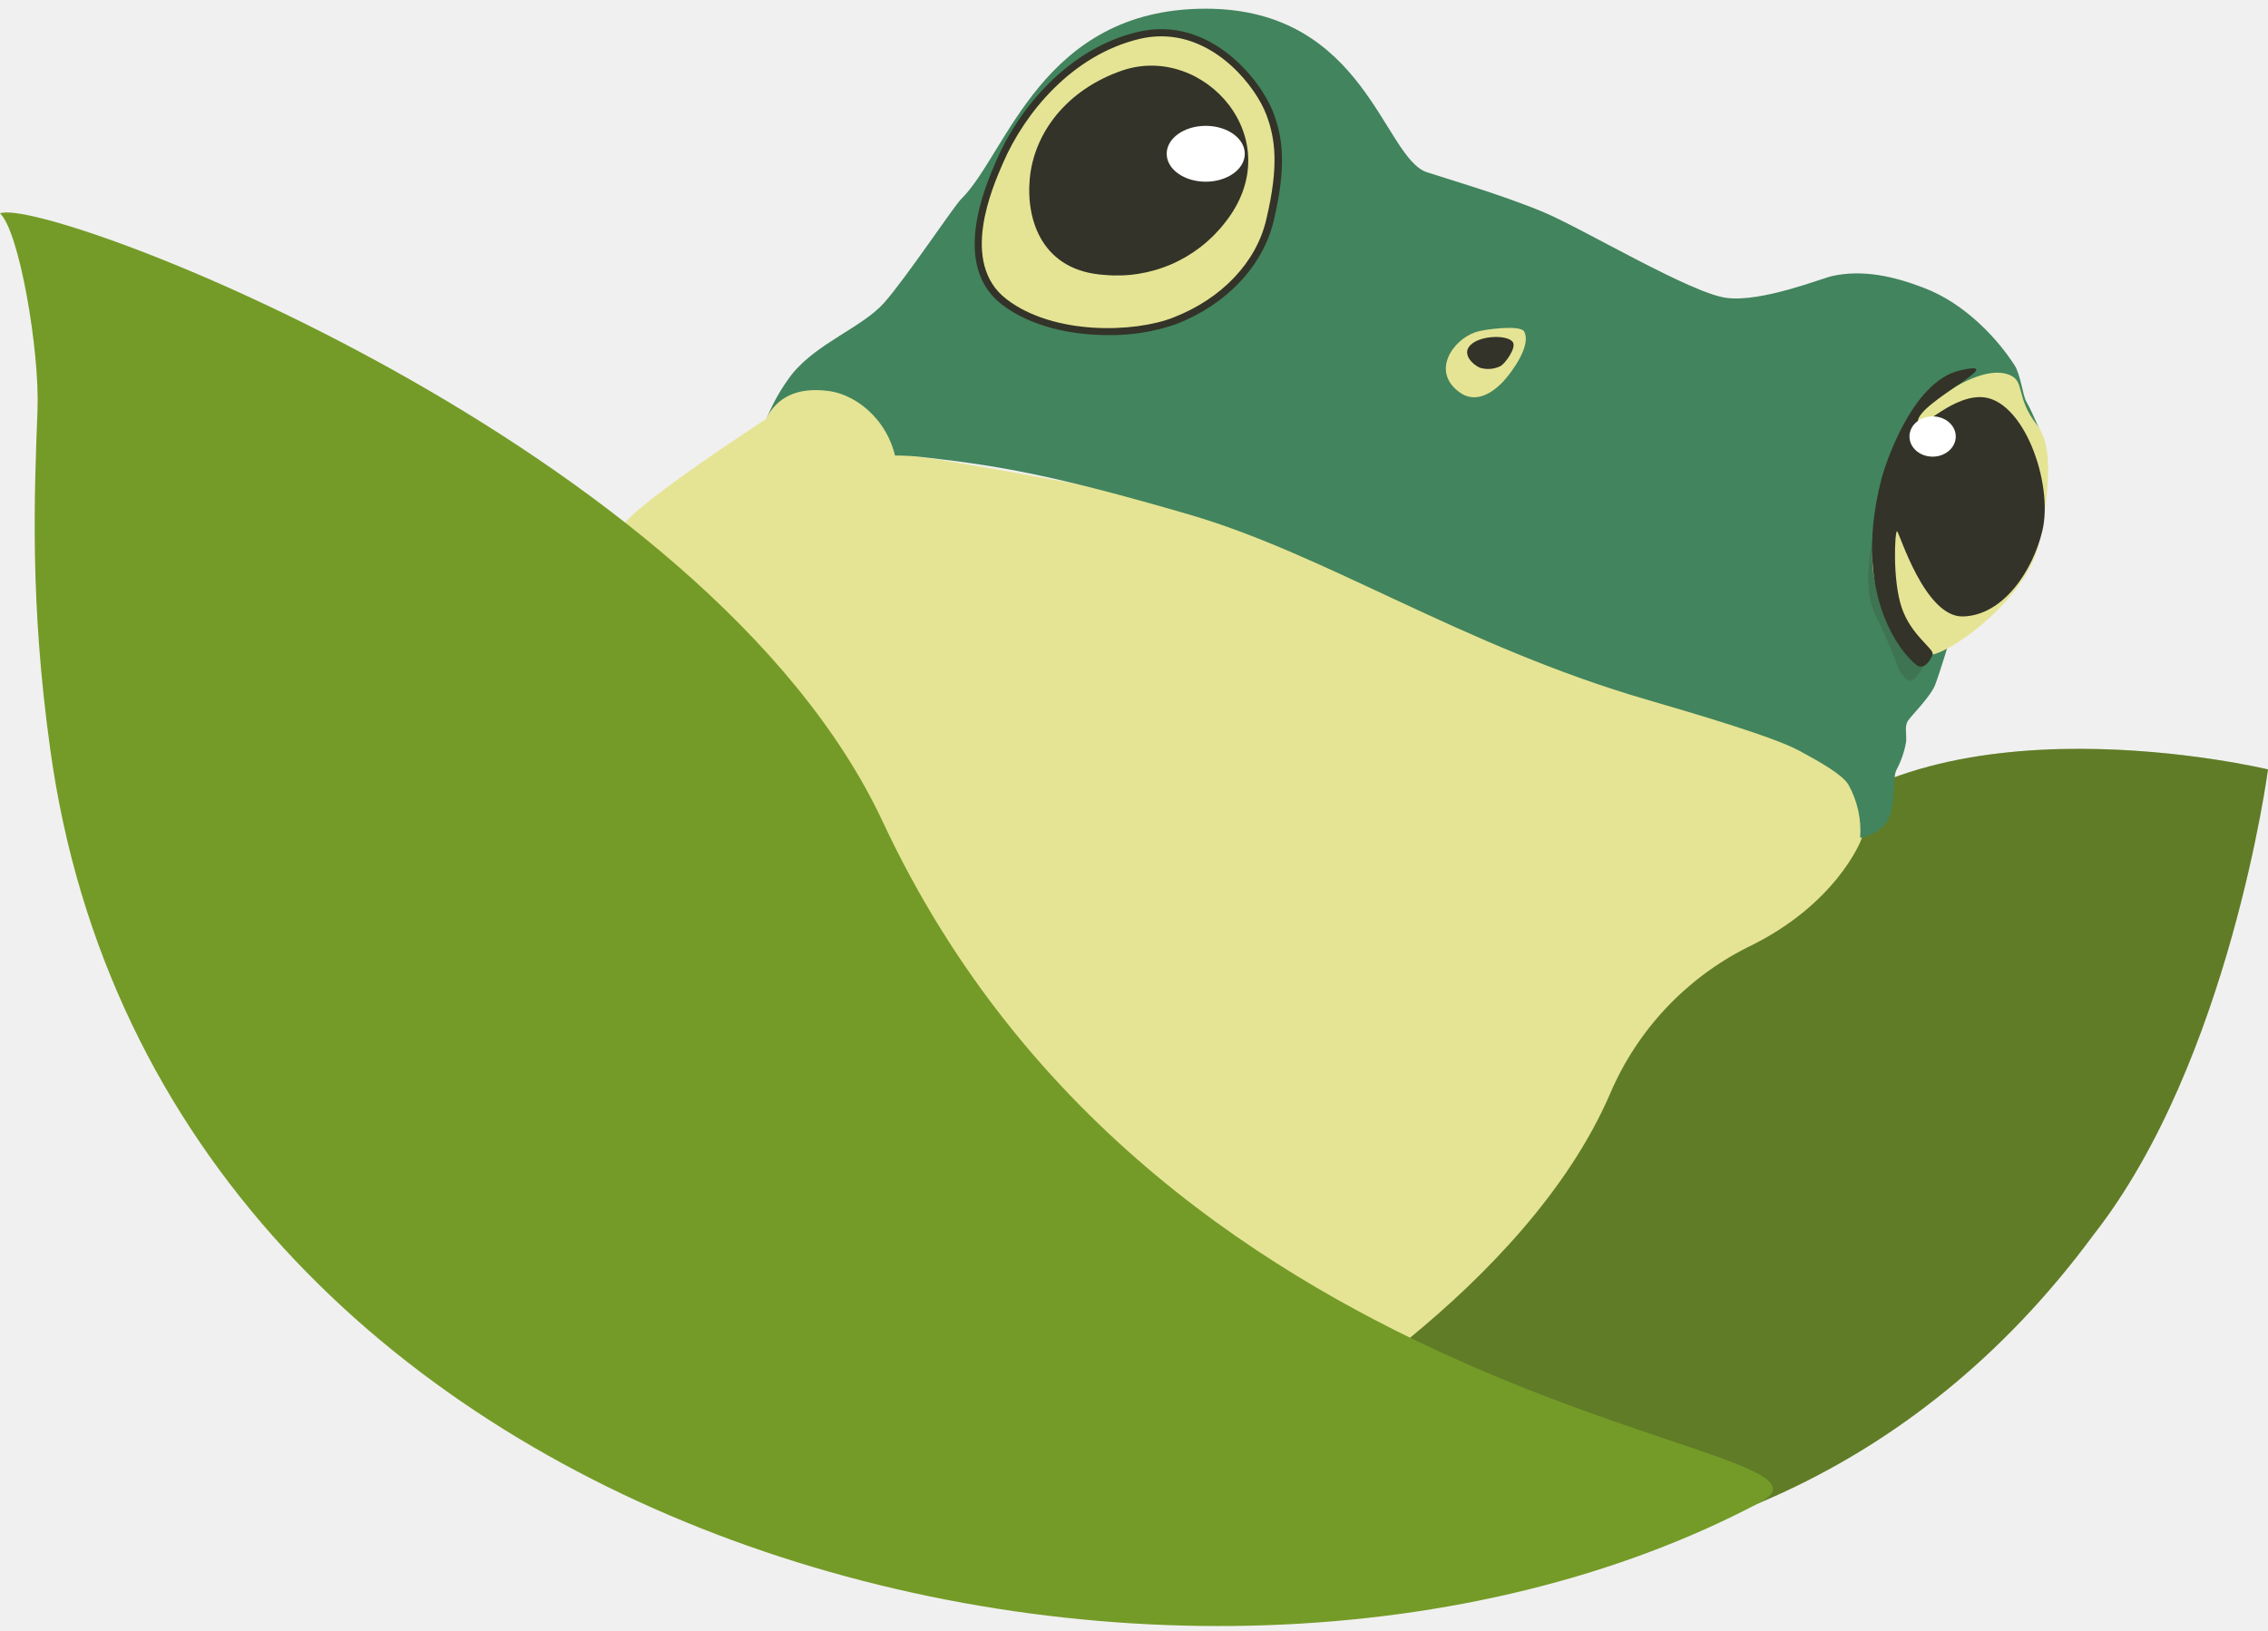
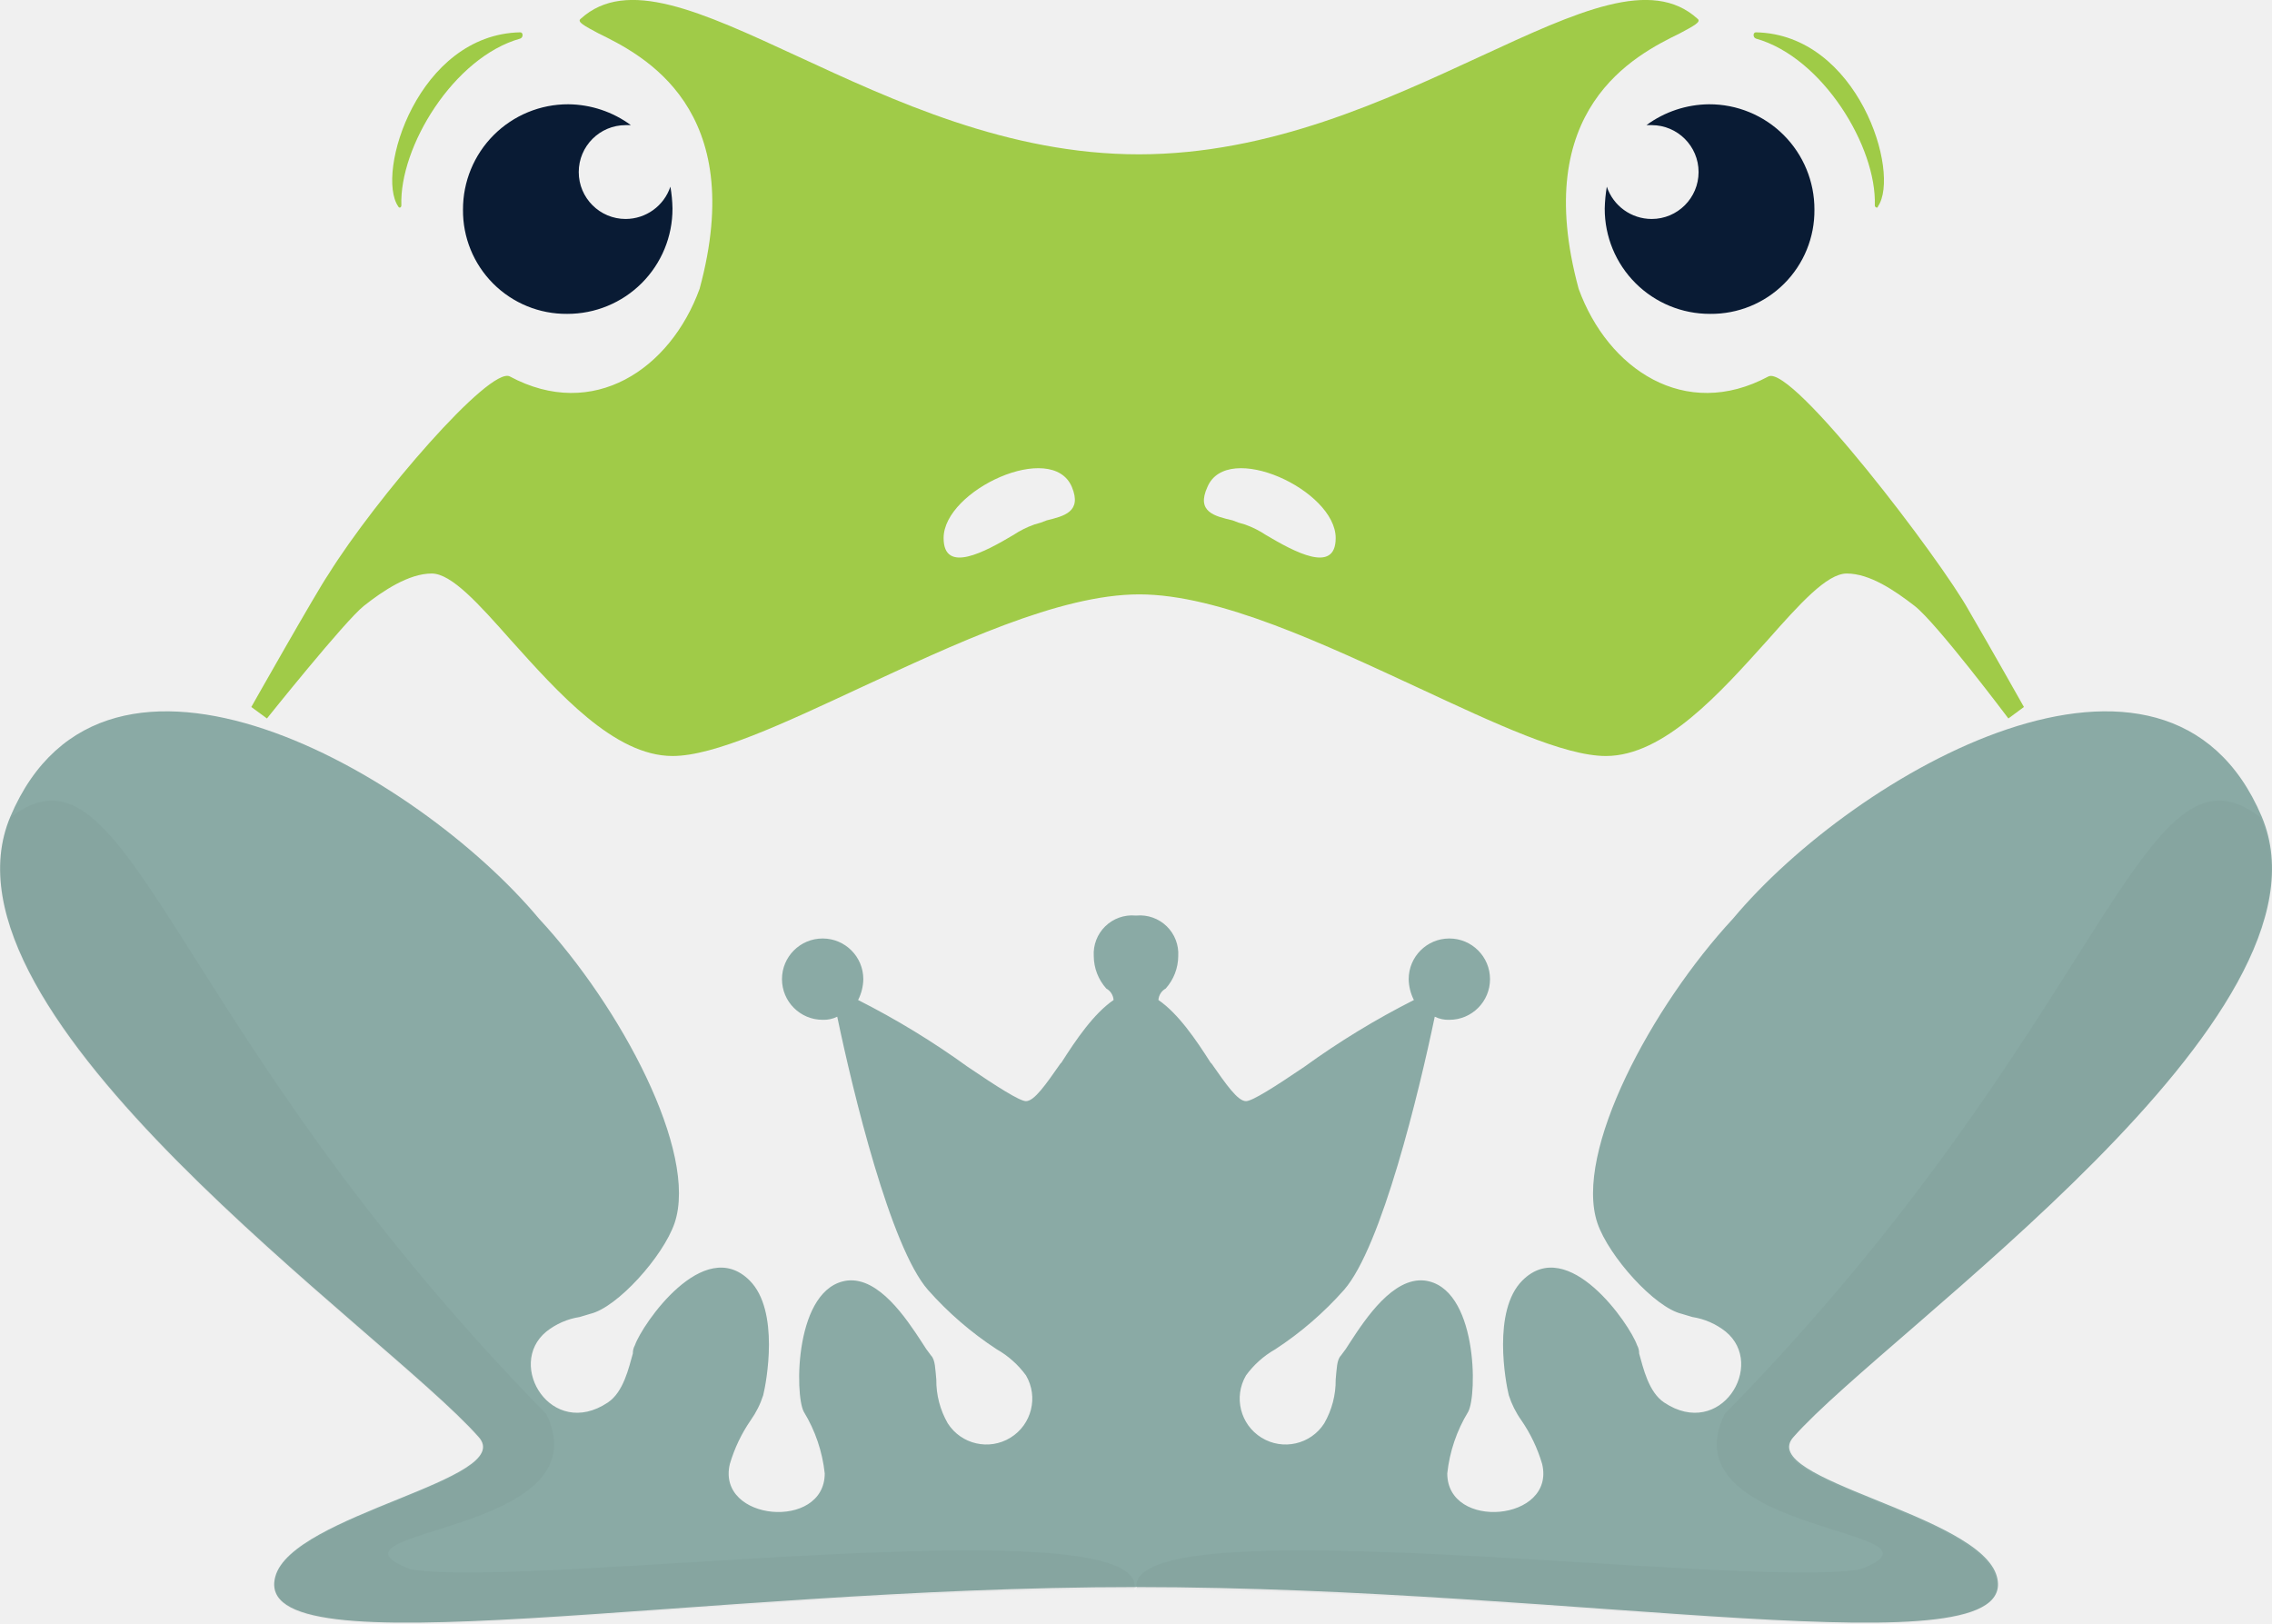
- <svg xmlns="http://www.w3.org/2000/svg" viewBox="0 0 210 151" fill="none">
-   <path fill-rule="evenodd" clip-rule="evenodd" d="M153.071 62.151C142.16 86.81 134.064 113.441 127.733 135.314C127.661 135.604 127.704 135.911 127.854 136.171C128.003 136.43 128.248 136.621 128.535 136.704C128.823 136.788 129.131 136.756 129.396 136.617C129.661 136.477 129.861 136.241 129.956 135.957C136.287 114.091 144.347 87.596 155.186 63.072C166.026 38.549 163.975 37.513 153.071 62.151Z" fill="#32663D" />
-   <path d="M137.995 104.474C147.741 87.132 153.586 91.447 164.926 78.793C178.503 63.651 210 71.247 210 71.247C210 71.247 206.427 98.257 193.873 114.306C159.667 160.688 103.61 141.28 103.61 141.28C111.728 120.137 141.367 93.698 137.995 104.474Z" fill="#749B27" />
-   <path opacity="0.3" d="M137.995 104.474C147.741 87.132 153.586 91.447 164.926 78.793C178.503 63.651 210 71.247 210 71.247C210 71.247 206.427 98.257 193.873 114.306C159.667 160.688 103.61 141.28 103.61 141.28C111.728 120.137 141.367 93.698 137.995 104.474Z" fill="#333329" />
-   <path d="M71.005 38.756C72.82 39.228 78.501 41.443 84.353 42.186C90.205 42.929 109.098 46.602 109.098 46.602L125.576 52.504L140.153 58.864C140.153 58.864 149.52 61.365 149.592 61.722C149.663 62.079 166.805 67.288 167.006 67.881C167.206 68.474 172.236 72.883 172.236 72.883C172.236 72.883 172.443 77.349 172.393 77.592C172.343 77.835 170.014 83.802 161.761 87.746C156.1 90.606 151.625 95.367 149.12 101.194C141.26 119.529 118.044 132.684 118.044 132.684C118.044 132.684 84.267 107.989 74.85 77.585C70.812 64.559 60.287 52.325 57.557 49.16C56.621 48.074 71.005 38.756 71.005 38.756Z" fill="#E5E494" />
-   <path d="M169.663 25.558C168.663 25.773 163.175 27.995 159.881 27.588C156.587 27.18 146.64 21.207 142.91 19.642C139.18 18.077 133.886 16.526 132.135 15.955C128.098 14.647 126.418 0.806 111.641 0.806C96.421 0.806 93.263 14.24 88.99 18.441C88.276 19.156 83.867 25.794 81.845 28.059C79.822 30.324 75.657 31.761 73.334 34.647C72.368 35.904 71.577 37.286 70.983 38.756L74.056 44.065C77.69 42.453 81.694 41.86 85.639 42.35C92.399 43.129 97.229 43.901 110.034 47.624C122.839 51.346 135.365 59.814 152.571 64.816C156.737 66.031 164.197 68.21 166.612 69.525C168.663 70.632 170.556 71.725 171.135 72.633C171.983 74.138 172.366 75.862 172.236 77.585C172.236 77.585 174.172 77.285 174.865 75.827C175.558 74.369 175.215 72.097 175.58 71.332C176.023 70.506 176.332 69.613 176.494 68.689C176.544 67.903 176.337 67.26 176.652 66.759C176.966 66.259 178.752 64.537 179.188 63.394C179.624 62.251 180.482 59.4 180.482 59.4C180.482 59.4 189.178 40.5 188.806 39.685C188.434 38.87 187.984 37.791 187.634 37.206C187.284 36.62 187.105 34.712 186.534 33.826C185.048 31.503 182.018 28.109 178.102 26.644C175.38 25.594 172.507 24.937 169.663 25.558Z" fill="#42845D" />
-   <path d="M117.573 10.51C116.329 7.244 111.642 1.835 105.425 3.279C98.794 4.829 94.421 10.674 92.563 14.912C91.063 18.341 88.69 24.701 92.963 27.959C97.236 31.218 104.968 31.189 108.769 29.71C112.571 28.231 116.472 25.065 117.58 20.421C118.837 15.219 118.394 12.661 117.573 10.51Z" fill="#E5E494" />
-   <path d="M102.617 31.032C99.209 31.032 95.472 30.253 92.799 28.224C88.012 24.579 91.234 17.205 92.292 14.783C94.321 10.095 98.873 4.479 105.376 2.95C112.021 1.399 116.744 7.409 117.88 10.381C118.788 12.746 119.138 15.383 117.93 20.464C116.937 24.629 113.571 28.195 108.92 30.01C106.895 30.716 104.762 31.062 102.617 31.032ZM107.526 3.364C106.852 3.364 106.181 3.443 105.526 3.6C99.252 5.094 94.886 10.467 92.892 15.047C91.885 17.348 88.819 24.337 93.192 27.702C97.566 31.067 105.097 30.817 108.677 29.388C113.136 27.652 116.351 24.258 117.251 20.306C118.423 15.376 118.095 12.861 117.251 10.61C116.315 8.123 112.693 3.364 107.526 3.364Z" fill="#333329" />
-   <path d="M113.443 20.592C119.516 12.911 111.471 3.972 103.925 6.523C98.752 8.302 95.751 12.31 95.35 16.526C94.979 20.464 96.551 25.101 102.274 25.458C104.395 25.654 106.531 25.31 108.483 24.459C110.436 23.609 112.142 22.279 113.443 20.592Z" fill="#333329" />
-   <path d="M111.642 16.826C113.639 16.826 115.258 15.668 115.258 14.24C115.258 12.811 113.639 11.653 111.642 11.653C109.645 11.653 108.026 12.811 108.026 14.24C108.026 15.668 109.645 16.826 111.642 16.826Z" fill="white" />
-   <path d="M141.118 30.689C140.76 30.06 137.409 30.489 136.637 30.753C134.494 31.468 132.45 34.455 135.208 36.37C136.88 37.527 138.581 35.998 139.253 35.255C139.924 34.512 141.846 31.996 141.118 30.689Z" fill="#E5E494" />
-   <path d="M140.103 31.725C139.695 30.932 136.694 31.01 135.973 32.182C135.537 32.897 136.308 33.726 137.009 34.047C137.649 34.249 138.343 34.195 138.945 33.897C139.402 33.626 140.374 32.246 140.103 31.725Z" fill="#333329" />
-   <path opacity="0.2" d="M175.852 62.058C176.324 62.772 176.566 63.165 177.095 62.965C177.624 62.765 178.639 60.672 178.639 60.672C178.639 60.672 175.645 59.1 174.937 57.213C174.23 55.327 173.587 49.16 173.587 49.16C173.587 49.16 172.229 54.055 173.587 56.813C174.944 59.571 175.852 62.058 175.852 62.058Z" fill="#333329" />
-   <path d="M186.034 34.705C183.962 33.897 181.032 35.812 179.753 36.57C176.145 38.663 172.451 48.717 173.558 53.619C174.666 58.521 176.724 61.114 178.946 60.614C181.168 60.114 187.856 55.198 188.871 50.01C189.886 44.823 189.993 41.136 188.642 39.392C186.563 36.77 187.563 35.298 186.034 34.705Z" fill="#E5E494" />
-   <path d="M183.347 36.77C187.32 36.77 190.178 44.751 189.099 49.189C188.228 52.797 185.527 56.977 181.768 57.084C178.195 57.184 175.852 49.224 175.651 49.189C175.451 49.153 175.208 53.683 176.087 56.277C176.966 58.871 179.131 60.093 178.946 60.614C178.76 61.136 178.231 61.922 177.631 61.686C177.031 61.45 171.15 56.091 174.222 44.301C174.458 43.379 176.938 35.319 181.496 34.297C186.441 33.168 177.552 37.298 177.581 39.013C177.602 40.2 180.389 36.77 183.347 36.77Z" fill="#333329" />
-   <path d="M178.945 42.286C180.129 42.286 181.089 41.451 181.089 40.421C181.089 39.391 180.129 38.556 178.945 38.556C177.762 38.556 176.802 39.391 176.802 40.421C176.802 41.451 177.762 42.286 178.945 42.286Z" fill="white" />
-   <path d="M75.642 46.388C77.022 46.287 83.502 47.059 83.052 43.193C82.602 39.328 79.608 36.569 76.664 36.198C73.72 35.826 71.898 36.862 70.948 38.756C69.997 40.65 71.769 42.114 72.706 43.544C73.471 44.69 74.472 45.66 75.642 46.388Z" fill="#E5E494" />
-   <path d="M81.731 76.084C65.482 41.3 4.287 18.105 0 19.756C1.786 21.407 3.68 32.461 3.473 37.963C3.173 45.902 2.758 55.762 4.645 69.332C14.856 143.717 110.041 167.104 162.918 139.151C173.994 133.313 108.026 132.37 81.731 76.084Z" fill="#749B27" />
+ <svg xmlns="http://www.w3.org/2000/svg" viewBox="0 0 217.88 155.72" version="1.1" id="svg23">
+   <defs id="defs4">
+     <style id="style2">.cls-1{fill:#091b34;}.cls-1,.cls-5{fill-rule:evenodd;}.cls-2,.cls-5{fill:#9fcb47;}.cls-3{fill:#2b645c;}.cls-4{opacity:0.03;isolation:isolate;}</style>
+   </defs>
+   <g id="Layer_2" data-name="Layer 2">
+     <g id="Layer_1-2" data-name="Layer 1">
+       <g id="zaba">
+         <g id="g831">
+           <path id="path6" d="M54.39,30.1A10.07,10.07,0,0,0,64.49,20a13.61,13.61,0,0,0-.2-2.1A4.54,4.54,0,0,1,60,21a4.5,4.5,0,0,1,0-9h.5a10.28,10.28,0,0,0-6-2,10.07,10.07,0,0,0-10.1,10.1A9.9,9.9,0,0,0,54.39,30.1Z" class="cls-1" />
+           <path id="path8" d="M38.49,19.7c-.2-5.6,5-14.2,11.4-16,.3-.1.3-.6,0-.6-9.8.2-13.9,13.5-11.7,16.7C38.29,20,38.49,19.9,38.49,19.7Z" class="cls-2" />
+           <path id="path10" d="M164,30.1A10.07,10.07,0,0,1,153.89,20a14.92,14.92,0,0,1,.2-2.1,4.54,4.54,0,0,0,4.3,3.1,4.5,4.5,0,0,0,0-9h-.5a10.28,10.28,0,0,1,6-2A10.07,10.07,0,0,1,174,20.1,9.9,9.9,0,0,1,164,30.1Z" class="cls-1" />
+           <path id="path12" d="M179.79,19.7c.2-5.6-5-14.2-11.4-16-.3-.1-.3-.6,0-.6,9.8.2,13.9,13.5,11.7,16.7C180.09,20,179.79,19.9,179.79,19.7Z" class="cls-2" />
+           <path style="fill:#8aaaa5;fill-opacity:1" id="path14" d="M216.89,78.3c-9.1-21.4-39-4.2-50.7,9.8-7.8,8.4-15.3,22.4-13,29.2,1.1,3.2,5.5,8.1,8.1,8.7l1,.3a6.83,6.83,0,0,1,3.2,1.4c3.9,3.2-.5,10.4-5.9,6.8-1.5-1-2-3.3-2.4-4.7a1.55,1.55,0,0,0-.2-.8c-.7-2-6.6-10.6-11-6.2-2.9,2.9-1.6,9.8-1.3,11a8.76,8.76,0,0,0,1.2,2.4,14.68,14.68,0,0,1,2,4.2c1.3,5.5-9.1,6.4-9.1.9a14.28,14.28,0,0,1,2-5.9c.9-1.6.9-12-4.2-12.6-3-.3-5.6,3.6-7.1,5.9a12.61,12.61,0,0,1-.9,1.3c-.4.4-.4,1.3-.5,2.3a8.25,8.25,0,0,1-1.1,4.2,4.4,4.4,0,0,1-7.5-4.6,8.91,8.91,0,0,1,2.8-2.5,32.62,32.62,0,0,0,6.6-5.7c3.6-4.1,7.2-19,8.7-26.2a2.9,2.9,0,0,0,1.4.3,3.9,3.9,0,1,0-3.9-3.9,4.55,4.55,0,0,0,.5,2,77.67,77.67,0,0,0-10.5,6.4c-2.8,1.9-5,3.3-5.6,3.3-.8,0-1.9-1.6-3.3-3.6l-.1-.1c-1.4-2.2-3.1-4.7-5-6a1.36,1.36,0,0,1,.7-1.1,4.71,4.71,0,0,0,1.2-3.1,3.68,3.68,0,0,0-4-3.9h-.1a3.68,3.68,0,0,0-4,3.9,4.71,4.71,0,0,0,1.2,3.1,1.36,1.36,0,0,1,.7,1.1c-1.9,1.3-3.6,3.8-5,6l-.1.1c-1.4,2-2.5,3.6-3.3,3.6-.6,0-2.8-1.4-5.6-3.3a77.67,77.67,0,0,0-10.5-6.4,4.55,4.55,0,0,0,.5-2,3.9,3.9,0,1,0-3.9,3.9,2.9,2.9,0,0,0,1.4-.3c1.5,7.2,5.1,22.1,8.7,26.2a32.62,32.62,0,0,0,6.6,5.7,8.91,8.91,0,0,1,2.8,2.5,4.4,4.4,0,0,1-7.5,4.6,8.25,8.25,0,0,1-1.1-4.2c-.1-1-.1-1.9-.5-2.3a12.61,12.61,0,0,1-.9-1.3c-1.5-2.3-4.1-6.2-7.1-5.9-5.1.6-5.1,11-4.2,12.6a14.28,14.28,0,0,1,2,5.9c0,5.5-10.4,4.6-9.1-.9a14.68,14.68,0,0,1,2-4.2,8.76,8.76,0,0,0,1.2-2.4c.3-1.2,1.6-8.1-1.3-11-4.4-4.4-10.3,4.2-11,6.2a1.55,1.55,0,0,0-.2.8c-.4,1.4-.9,3.7-2.4,4.7-5.4,3.6-9.8-3.6-5.9-6.8a6.83,6.83,0,0,1,3.2-1.4l1-.3c2.6-.6,7-5.5,8.1-8.7,2.3-6.8-5.2-20.8-13-29.2C40,74.1,10.09,56.9,1,78.3c-8.1,19.1,35.9,49.3,44.9,59.5,3.7,4.1-17.9,7.4-19.5,13.4-2.5,9.3,40,1,82.5,1,.08,0,.08-.09.1,0,42.5,0,85,8.3,82.5-1-1.6-6-23.2-9.3-19.5-13.4C181,127.6,225,97.4,216.89,78.3Z" class="cls-3" />
+           <path d="M26.39,151.3c1.6-6,23.2-9.3,19.5-13.4-9-10.2-53-40.4-44.9-59.5,11.5-8.9,14.9,20,51.4,57.2,5.7,11.7-23.1,11-13,14.9,12,1.9,70.8-6.3,69.4,1.9C66.39,152.3,24,160.6,26.39,151.3Z" class="cls-4" id="shadow-1" />
+           <path d="M191.39,151.3c-1.6-6-23.2-9.3-19.5-13.4,9-10.2,53-40.4,44.9-59.5-11.5-8.9-14.9,20-51.4,57.2-5.7,11.7,23.1,11,13,14.9-12,1.9-70.8-6.3-69.4,1.9C151.39,152.3,193.89,160.6,191.39,151.3Z" class="cls-4" id="shadow-2" />
+           <path style="fill:#a0cb48;fill-opacity:1" id="path18" d="M194.09,67.8s-3.06-5.44-5.28-9.25c-2.7-4.88-16.93-23.59-19.22-22.45-8,4.3-15.4-.7-18.2-8.4-4.7-17.3,5.4-22.4,9.7-24.5,1.3-.7,2.1-1.1,1.7-1.4-4.4-4-11.5-.7-20.8,3.6-9.09,4.2-20.17,9.39-32.75,9.4S85.58,9.6,76.49,5.4c-9.3-4.3-16.4-7.6-20.8-3.6-.4.3.4.7,1.7,1.4,4.3,2.1,14.4,7.2,9.7,24.5-2.8,7.7-10.2,12.7-18.2,8.4-1.92-1-12.83,11.65-17.41,19h0c-1.1,1.6-7.38,12.7-7.38,12.7l1.5,1.1s7.48-9.36,9.3-10.8,4.3-3.1,6.5-3.1c1.9,0,4.5,2.9,7.6,6.4,4.5,5,9.9,11.1,15.5,11.1,4,0,10.6-3.1,17.9-6.5,9.08-4.19,19.16-9,26.85-9s17.77,4.8,26.85,9c7.3,3.4,13.9,6.5,17.9,6.5,5.6,0,11-6.1,15.5-11.1,3.1-3.5,5.7-6.4,7.6-6.4,2.2,0,4.57,1.61,6.5,3.1,2.12,1.64,9,10.8,9,10.8Zm-93.7-17.9a8.4,8.4,0,0,1-1.2.4,9.05,9.05,0,0,0-2,1c-2.7,1.6-6.7,3.8-6.7.3,0-4.6,10.4-9.4,12.3-4.9C103.79,49.1,102,49.5,100.39,49.9Zm21,1.4a9.05,9.05,0,0,0-2-1,8.4,8.4,0,0,1-1.2-.4c-1.7-.4-3.5-.8-2.4-3.2,1.9-4.5,12.3.3,12.3,4.9C128.09,55.1,124.09,52.9,121.39,51.3Z" class="cls-5" />
+         </g>
+       </g>
+     </g>
+   </g>
</svg>
